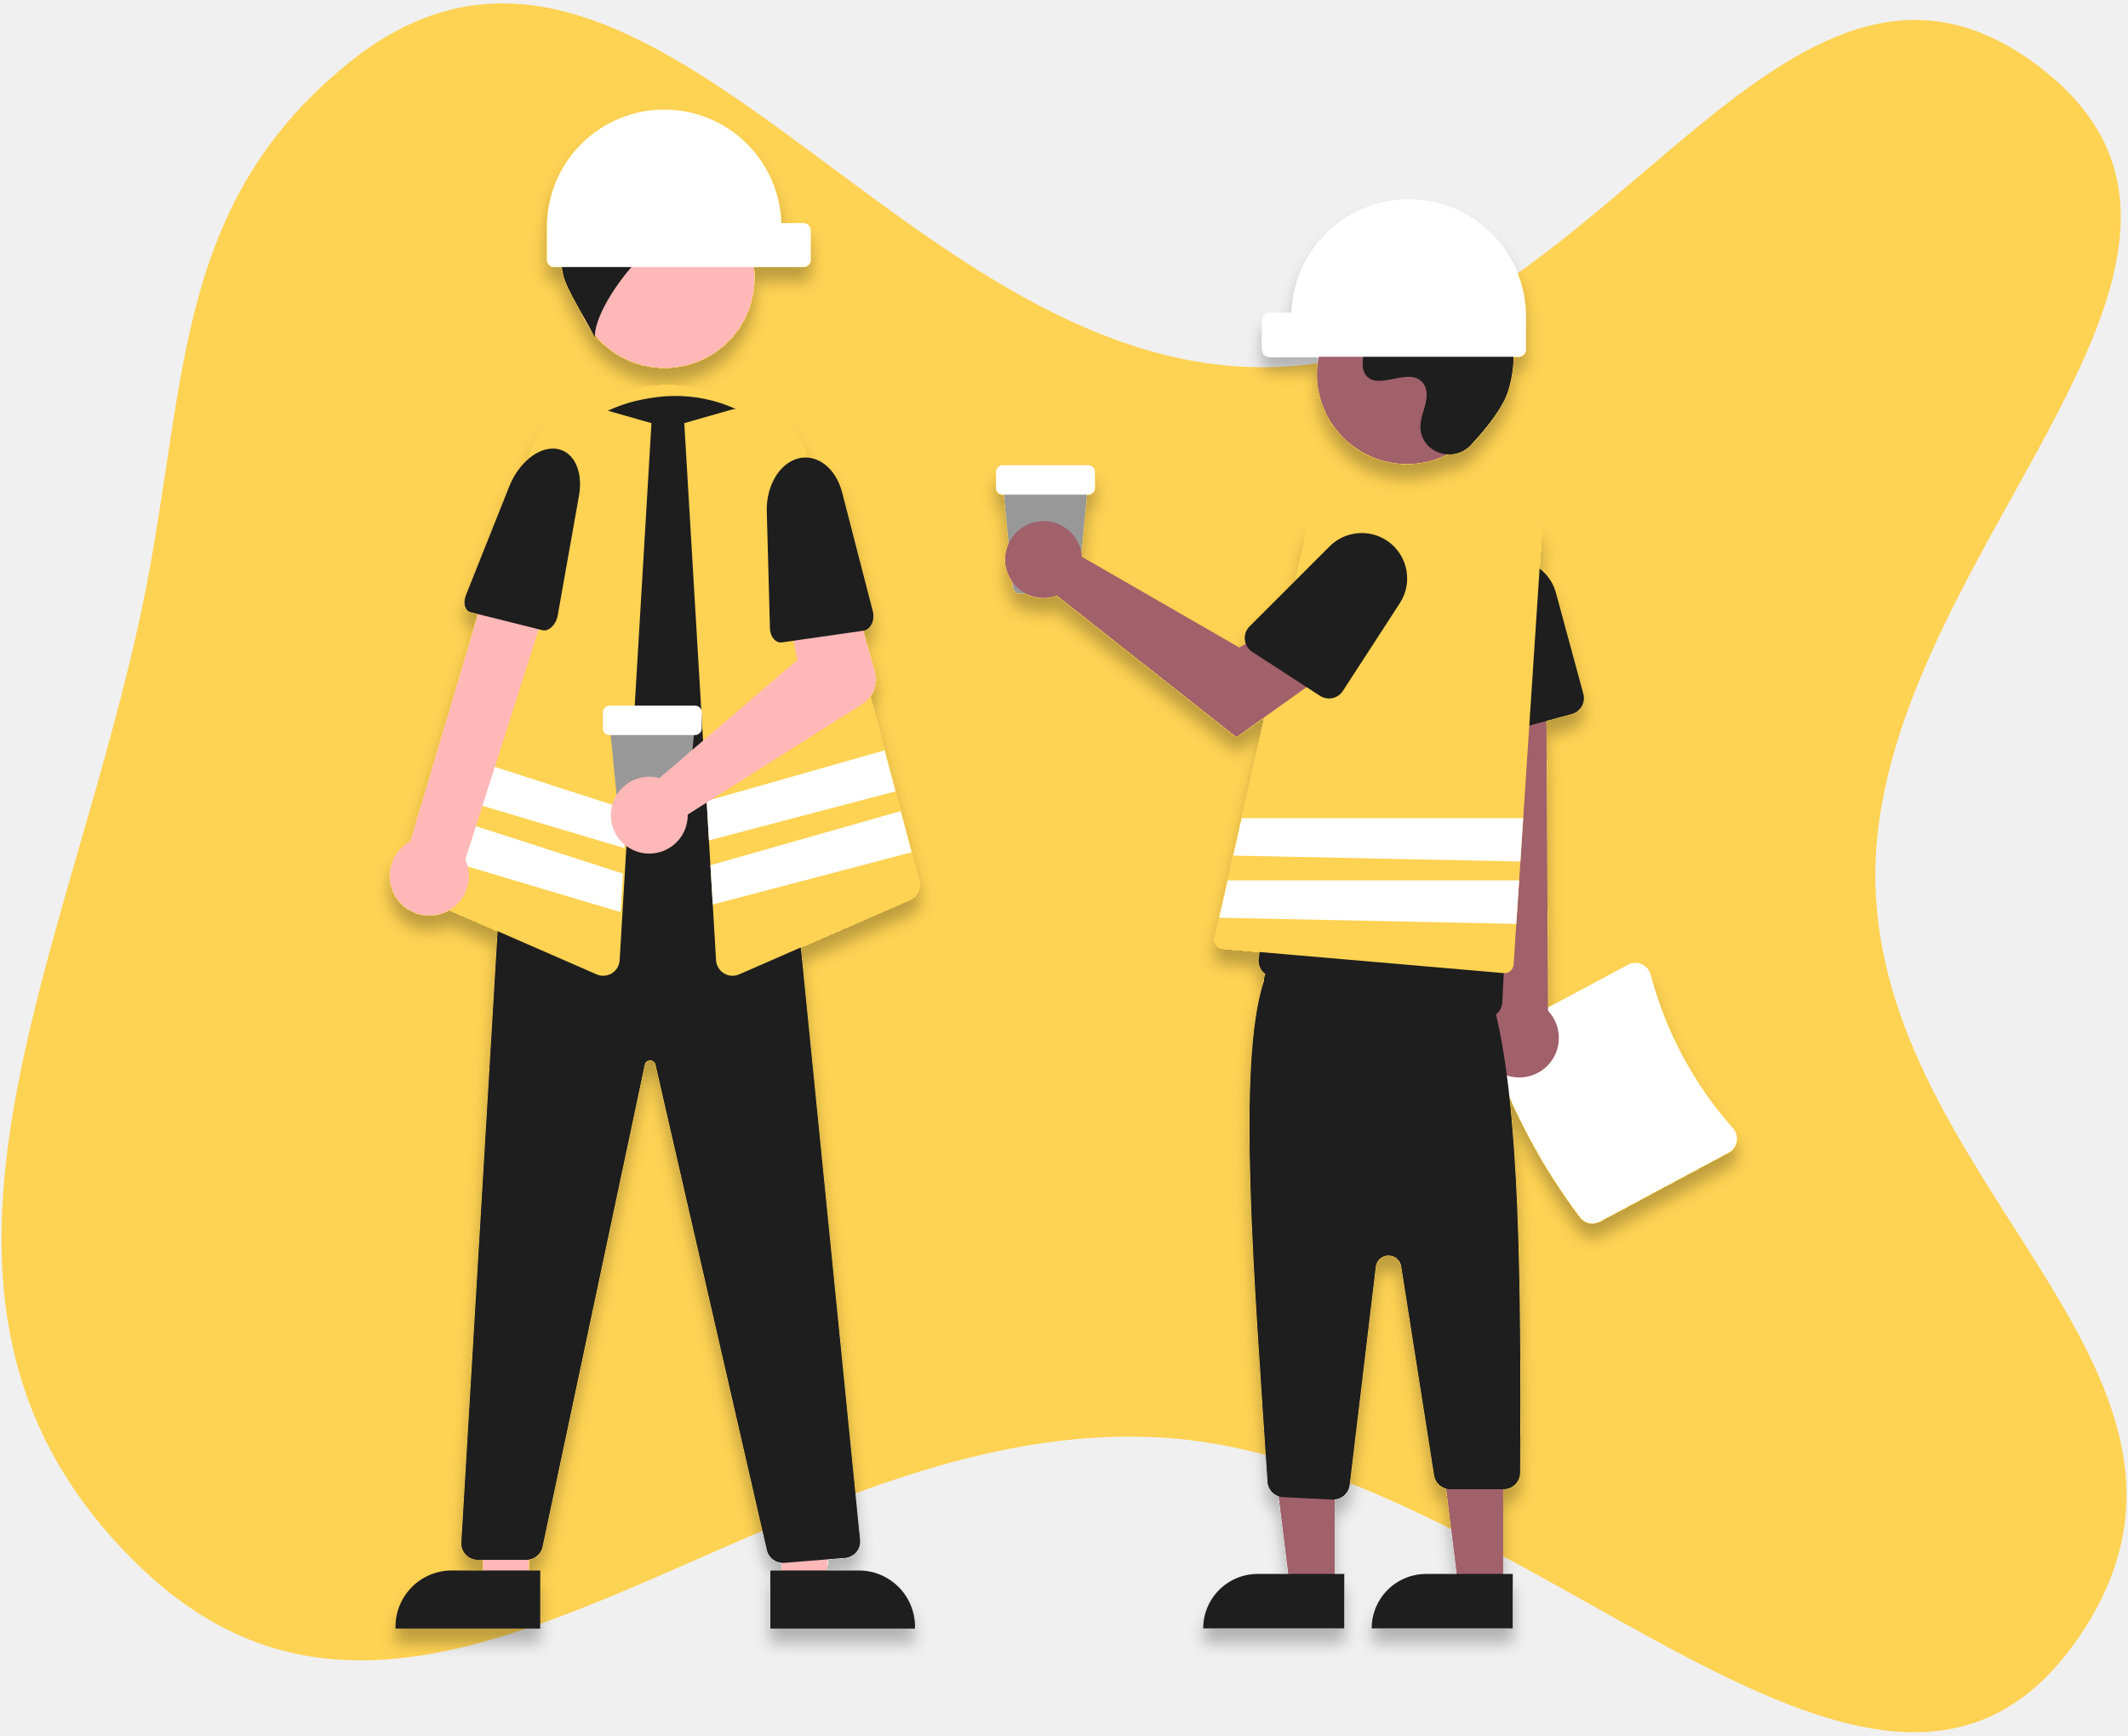
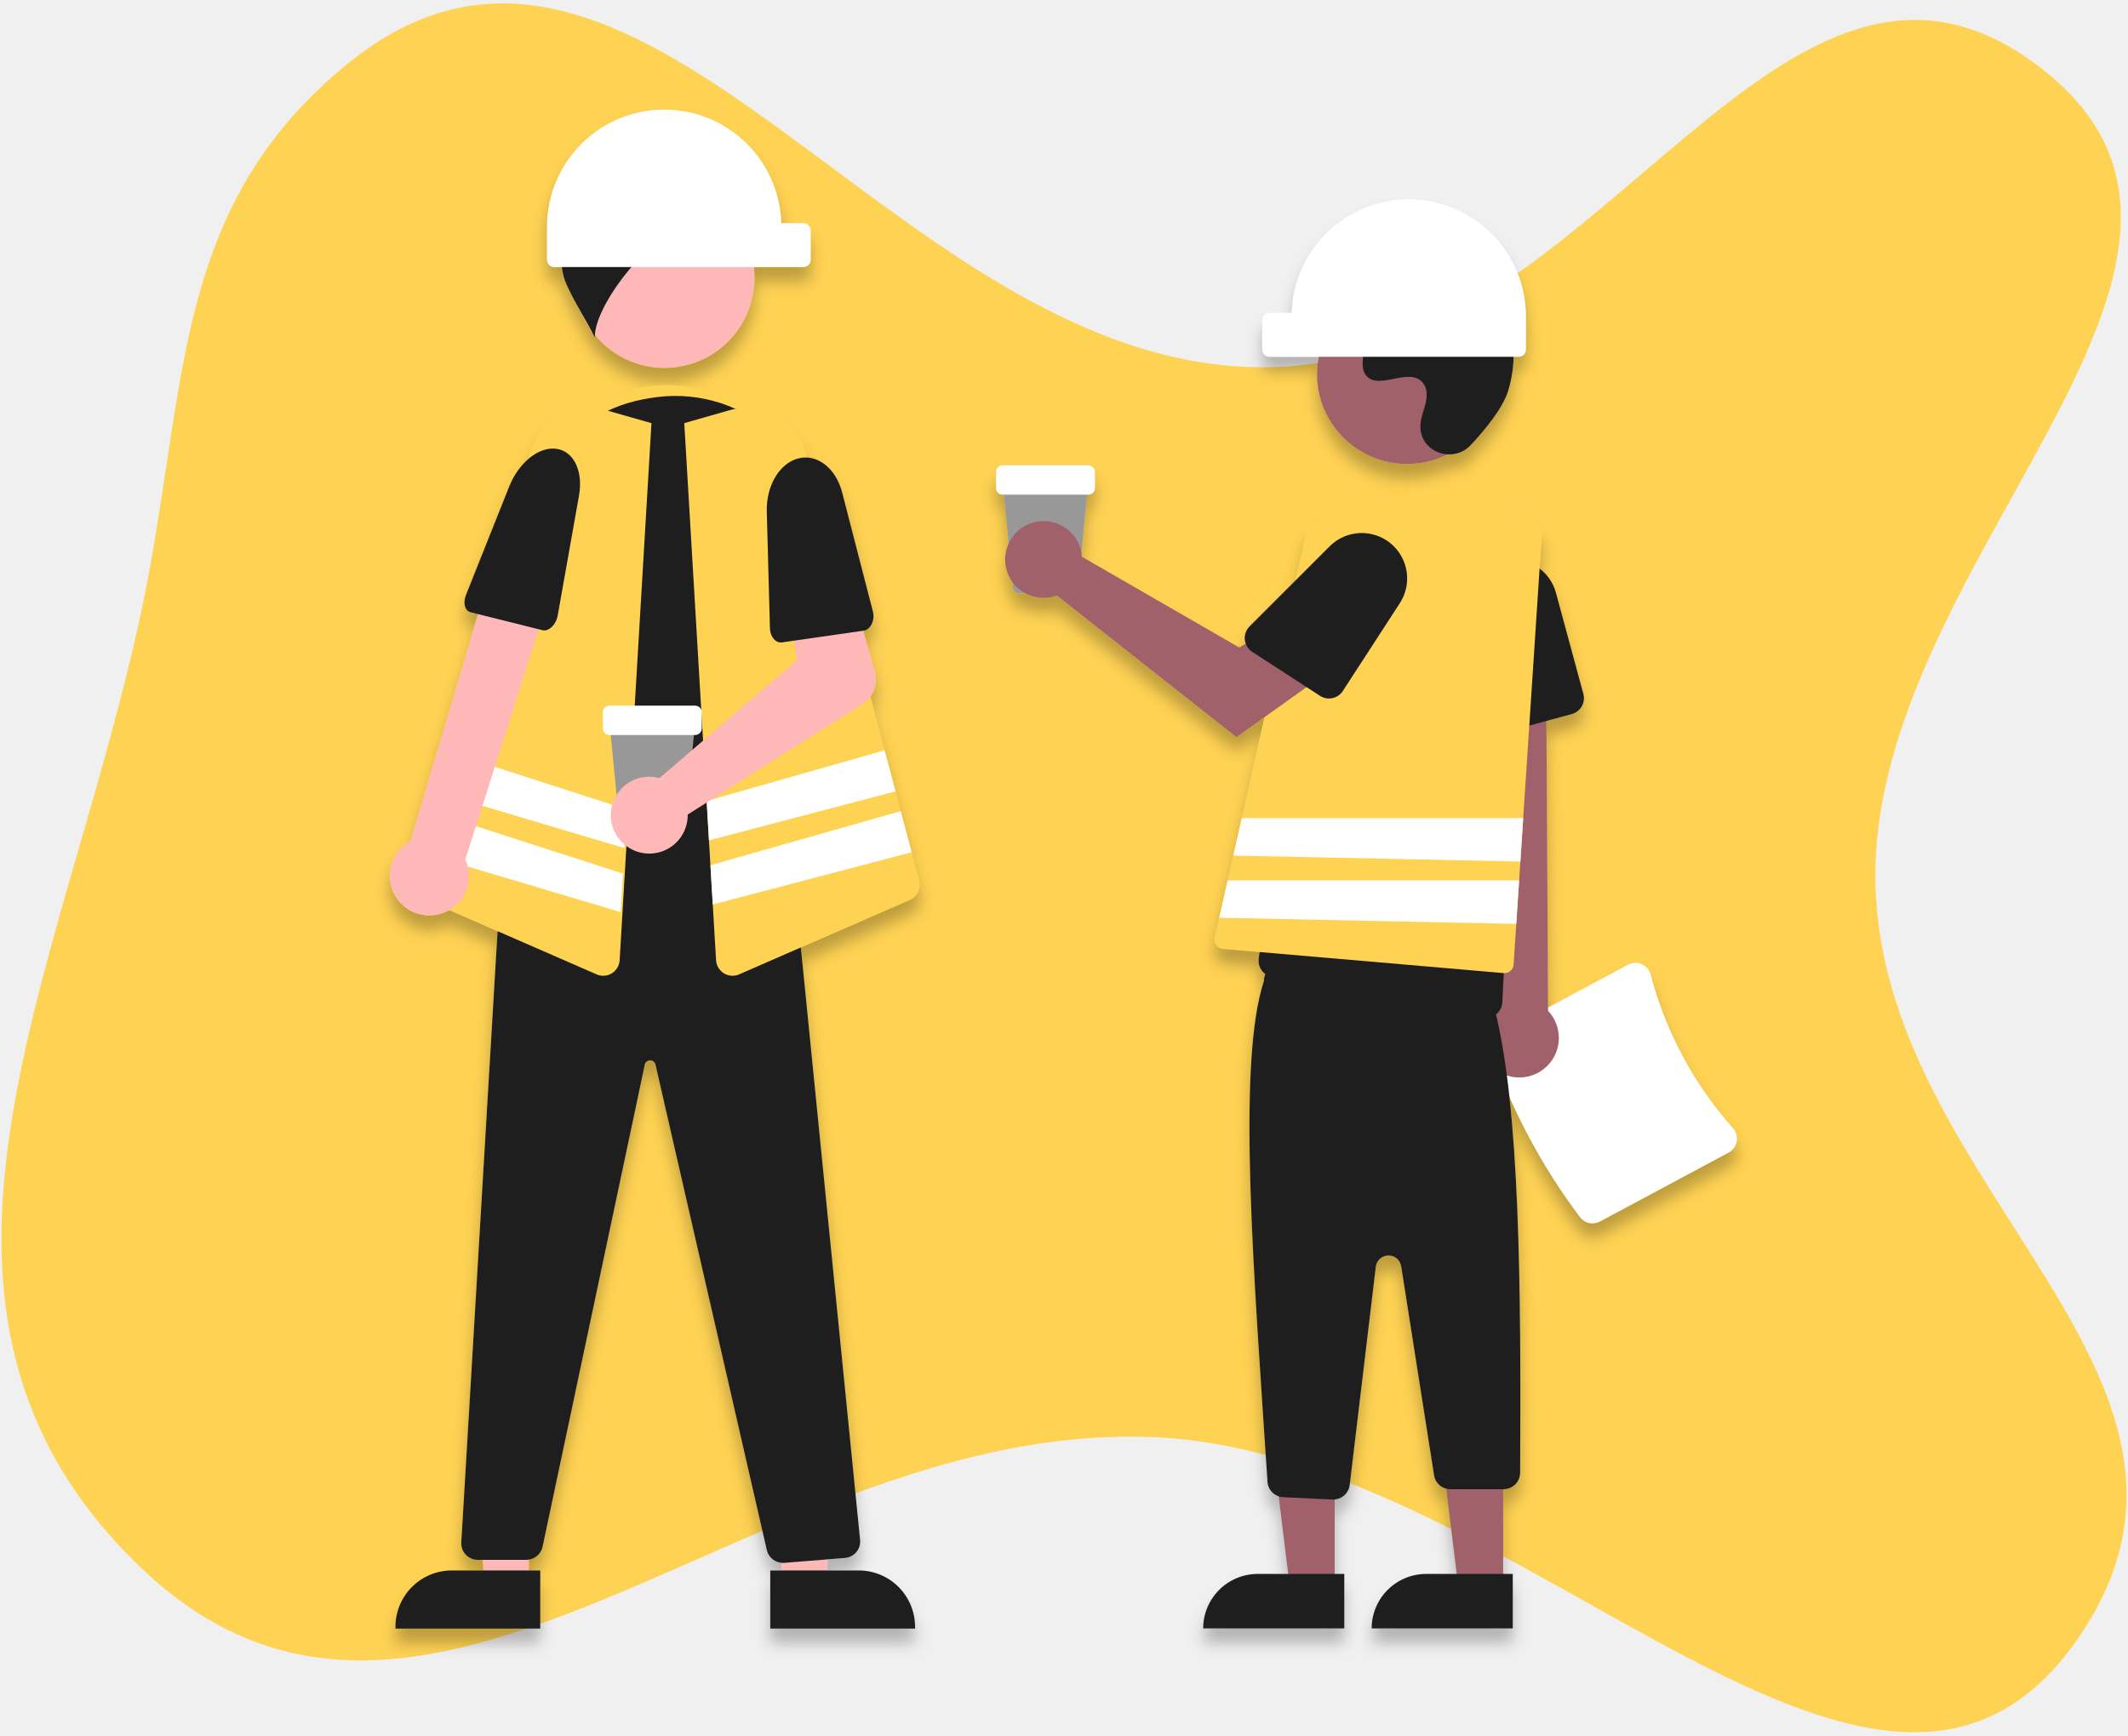
<svg xmlns="http://www.w3.org/2000/svg" width="581" height="474" viewBox="0 0 581 474" fill="none">
  <path d="M569.302 444.496C514.956 529.926 416.452 397 315.302 392.496C206.185 387.639 116.184 503.576 37.813 427.496C-34.2 357.588 16.063 268.476 37.813 170.496C51.631 108.251 45.389 57.792 94.802 17.496C176.709 -49.299 247.171 108.003 352.557 99.996C437.973 93.507 486.975 -33.502 555.802 17.496C628.451 71.327 506.978 154.614 512.181 244.883C516.846 325.832 612.822 376.083 569.302 444.496Z" fill="#FED253" />
  <g filter="url(#filter0_d_525_1232)">
    <path d="M292.511 162.086H278.375C277.921 162.087 277.484 161.919 277.148 161.614C276.812 161.31 276.602 160.89 276.559 160.439L273.73 131.437H297.156L294.326 160.438C294.284 160.89 294.074 161.309 293.738 161.614C293.402 161.919 292.964 162.087 292.511 162.086V162.086Z" fill="#989898" />
    <path d="M297.119 135.086H273.767C273.284 135.085 272.82 134.893 272.478 134.551C272.136 134.209 271.943 133.745 271.943 133.261V128.883C271.943 128.399 272.136 127.936 272.478 127.594C272.82 127.252 273.284 127.059 273.767 127.059H297.119C297.602 127.059 298.066 127.252 298.408 127.594C298.75 127.936 298.942 128.399 298.943 128.883V133.261C298.942 133.745 298.75 134.209 298.408 134.551C298.066 134.893 297.602 135.085 297.119 135.086V135.086Z" fill="white" />
    <path d="M213.343 130.93H157.343V113.93C175.039 101.616 190.718 102.686 211.343 114.93L213.343 130.93Z" fill="#FED253" />
    <path d="M144.376 432.887L132.116 432.886L130.283 385.598L144.378 385.599L144.376 432.887Z" fill="#FFB8B8" />
    <path d="M147.502 444.771L107.971 444.77V444.27C107.971 442.249 108.369 440.248 109.143 438.381C109.916 436.515 111.049 434.818 112.478 433.39C113.907 431.961 115.603 430.828 117.47 430.054C119.337 429.281 121.337 428.883 123.358 428.883H123.359L147.503 428.884L147.502 444.771Z" fill="#1E1E1E" />
    <path d="M213.429 432.887L225.689 432.886L227.522 385.598L213.427 385.599L213.429 432.887Z" fill="#FFB8B8" />
    <path d="M210.302 428.884L234.446 428.883H234.447C236.467 428.883 238.468 429.281 240.335 430.054C242.202 430.828 243.898 431.961 245.327 433.39C246.756 434.818 247.889 436.515 248.662 438.381C249.435 440.248 249.833 442.249 249.833 444.27V444.77L210.303 444.771L210.302 428.884Z" fill="#1E1E1E" />
    <path d="M213.751 426.826C212.728 426.823 211.737 426.473 210.939 425.833C210.14 425.193 209.583 424.302 209.357 423.304L178.971 290.765C178.904 290.428 178.721 290.126 178.453 289.911C178.185 289.696 177.85 289.583 177.507 289.591H177.499C177.154 289.585 176.819 289.701 176.551 289.918C176.284 290.136 176.103 290.441 176.039 290.78L148.134 422.425C147.917 423.432 147.362 424.335 146.561 424.983C145.76 425.632 144.762 425.988 143.732 425.991H130.439C129.826 425.991 129.219 425.866 128.656 425.623C128.093 425.38 127.585 425.024 127.165 424.578C126.744 424.132 126.419 423.604 126.21 423.028C126 422.451 125.911 421.838 125.947 421.226L135.848 254.37L139.832 253.192L139.907 253.193L218.165 253.877L234.832 420.549C234.891 421.144 234.83 421.744 234.654 422.314C234.477 422.885 234.189 423.415 233.806 423.873C233.423 424.331 232.952 424.709 232.422 424.983C231.891 425.257 231.311 425.423 230.716 425.471L214.112 426.812C213.991 426.822 213.871 426.826 213.751 426.826Z" fill="#1E1E1E" />
    <path d="M181.434 100.462C194.999 100.462 205.995 89.466 205.995 75.901C205.995 62.337 194.999 51.34 181.434 51.34C167.869 51.34 156.873 62.337 156.873 75.901C156.873 89.466 167.869 100.462 181.434 100.462Z" fill="#FFB8B8" />
    <path d="M166.388 272.664C162.079 272.718 157.787 272.114 153.66 270.873C149.99 269.766 146.585 267.92 143.654 265.448C140.724 262.976 138.331 259.93 136.622 256.498C136.081 255.466 135.96 254.263 136.287 253.144C138.996 243.899 152.086 195.843 143.734 157.641C142.555 152.334 142.457 146.844 143.446 141.498C144.435 136.153 146.49 131.061 149.489 126.527C152.418 122.028 156.224 118.166 160.678 115.169C165.133 112.173 170.145 110.105 175.416 109.088L175.416 109.087C176.801 108.817 178.194 108.595 179.555 108.427C185.382 107.71 191.295 108.289 196.872 110.124C202.448 111.959 207.551 115.004 211.813 119.04C216.202 123.156 219.627 128.192 221.843 133.786C224.058 139.381 225.01 145.396 224.629 151.401L218.21 254.405C218.166 255.177 217.921 255.924 217.501 256.573C217.08 257.223 216.498 257.751 215.812 258.108C208.419 261.982 186.212 272.664 166.388 272.664Z" fill="#1E1E1E" />
    <path d="M209.18 57.822C206.629 51.41 201.956 46.067 195.94 42.685C189.925 39.303 182.932 38.087 176.128 39.238L183.872 45.496C174.25 45.82 164.122 45.131 157.252 51.876C159.439 51.815 162.306 56.493 164.493 56.432C160.404 56.513 156.696 59.386 154.89 63.055C153.217 66.825 152.826 71.039 153.776 75.052C154.584 79.062 160.744 88.454 162.402 92.193C162.117 82.422 181.352 59.118 190.744 61.55C185.972 63.321 181.831 66.465 178.844 70.586C185.234 67.361 192.46 66.178 199.545 67.198C201.162 67.569 202.831 67.663 204.48 67.475C205.49 67.275 206.433 66.819 207.217 66.151C208.001 65.483 208.601 64.626 208.959 63.66C209.318 62.694 209.422 61.653 209.263 60.635C209.105 59.617 208.687 58.657 208.052 57.846L209.18 57.822Z" fill="#1E1E1E" />
    <path d="M164.696 266.479C164.075 266.478 163.462 266.348 162.894 266.099L116.293 245.759C115.303 245.334 114.5 244.567 114.031 243.597C113.562 242.628 113.459 241.521 113.74 240.482L144.59 123.943C145.164 121.774 146.164 119.742 147.532 117.965C148.901 116.188 150.61 114.701 152.56 113.593C154.51 112.484 156.662 111.776 158.889 111.509C161.116 111.243 163.374 111.423 165.531 112.039L177.866 115.56L169.182 262.24C169.138 262.964 168.919 263.666 168.546 264.288C168.172 264.909 167.654 265.431 167.036 265.81C166.333 266.246 165.523 266.477 164.696 266.479V266.479Z" fill="#FED253" />
    <path d="M250.943 240.48L248.893 232.75L245.923 221.51L244.493 216.12L241.523 204.91L220.093 123.94C219.522 121.771 218.522 119.738 217.154 117.96C215.786 116.182 214.077 114.695 212.126 113.586C210.176 112.478 208.023 111.77 205.796 111.505C203.568 111.239 201.31 111.421 199.153 112.04L186.823 115.56L192.933 218.73L193.563 229.5L193.963 236.29V236.3L194.603 247.01L195.503 262.24C195.577 263.384 196.081 264.457 196.914 265.244C197.747 266.031 198.847 266.472 199.993 266.48C200.613 266.477 201.225 266.347 201.793 266.1L248.393 245.76C249.384 245.336 250.187 244.568 250.656 243.597C251.125 242.627 251.227 241.52 250.943 240.48V240.48Z" fill="#FED253" />
    <path d="M244.493 216.12L193.564 229.5L192.933 218.73L241.524 204.91L244.493 216.12Z" fill="white" />
    <path d="M248.893 232.751L194.603 247.01L193.964 236.3V236.29L245.924 221.51L248.893 232.751Z" fill="white" />
    <path d="M171.124 221.05L170.493 231.62L120.544 216.74L123.473 205.68L171.124 221.05Z" fill="white" />
    <path d="M170.083 238.58L119.113 222.13L116.183 233.22L169.463 249.09L170.083 238.58Z" fill="white" />
    <path d="M120.002 249.634C121.521 249.238 122.936 248.513 124.145 247.511C125.354 246.508 126.329 245.253 127 243.833C127.672 242.414 128.024 240.864 128.032 239.294C128.039 237.723 127.703 236.17 127.045 234.744L151.007 159.518L134.016 155.959L112.047 229.713C109.724 230.976 107.945 233.047 107.047 235.534C106.15 238.021 106.195 240.751 107.176 243.207C108.156 245.662 110.004 247.673 112.368 248.858C114.731 250.042 117.448 250.319 120.002 249.634V249.634Z" fill="#FFB8B8" />
    <path d="M151.673 122.536C156.552 123.034 159.296 128.52 158.083 135.35L152.262 168.129C151.825 170.586 149.803 172.531 148.122 172.111L128.432 167.189C126.917 166.81 126.359 164.658 127.217 162.504L139.038 132.85C141.605 126.411 146.942 122.054 151.673 122.536Z" fill="#1E1E1E" />
    <path d="M181.343 29.93C189.656 29.931 197.642 33.167 203.61 38.954C209.578 44.74 213.06 52.622 213.318 60.93H219.343C219.874 60.93 220.382 61.141 220.758 61.516C221.133 61.891 221.343 62.4 221.343 62.93V70.93C221.343 71.461 221.133 71.969 220.758 72.345C220.382 72.72 219.874 72.93 219.343 72.93H151.343C150.813 72.93 150.304 72.72 149.929 72.345C149.554 71.969 149.343 71.461 149.343 70.93V61.93C149.343 57.728 150.171 53.567 151.779 49.684C153.387 45.802 155.744 42.274 158.716 39.303C161.687 36.331 165.215 33.974 169.097 32.366C172.98 30.758 177.141 29.93 181.343 29.93Z" fill="white" />
    <path d="M185.167 227.735H171.031C170.578 227.737 170.14 227.569 169.804 227.264C169.468 226.959 169.258 226.54 169.216 226.088L166.386 197.087H189.812L186.983 226.088C186.94 226.54 186.73 226.959 186.394 227.264C186.058 227.569 185.621 227.737 185.167 227.735V227.735Z" fill="#989898" />
    <path d="M189.775 200.735H166.424C165.94 200.735 165.476 200.542 165.134 200.2C164.792 199.858 164.6 199.395 164.599 198.911V194.533C164.6 194.049 164.792 193.585 165.134 193.243C165.476 192.901 165.94 192.709 166.424 192.708H189.775C190.259 192.709 190.722 192.901 191.064 193.243C191.406 193.585 191.599 194.049 191.599 194.533V198.911C191.599 199.395 191.406 199.858 191.064 200.2C190.722 200.542 190.259 200.735 189.775 200.735V200.735Z" fill="white" />
    <path d="M178.403 212.182C178.952 212.245 179.496 212.352 180.029 212.501L217.675 180.217L215.475 168.372L232.917 162.714L238.851 183.305C239.33 184.969 239.257 186.743 238.642 188.361C238.027 189.98 236.904 191.355 235.441 192.281L187.764 222.451C187.798 224.582 187.182 226.674 185.998 228.446C184.814 230.219 183.119 231.59 181.138 232.375C179.156 233.161 176.982 233.325 174.905 232.845C172.828 232.365 170.947 231.265 169.511 229.689C168.075 228.114 167.152 226.139 166.866 224.026C166.58 221.914 166.944 219.765 167.909 217.864C168.874 215.964 170.395 214.402 172.27 213.387C174.144 212.372 176.283 211.952 178.403 212.182V212.182Z" fill="#FFB8B8" />
    <path d="M217.773 125.244C222.985 123.785 228.192 127.751 229.937 134.509L238.31 166.94C238.938 169.371 237.719 171.954 235.815 172.228L213.508 175.437C211.792 175.683 210.279 173.923 210.216 171.605L209.35 139.692C209.162 132.761 212.72 126.658 217.773 125.244Z" fill="#1E1E1E" />
    <path d="M431.388 332.401C421.117 318.739 412.998 303.587 407.312 287.469C406.983 286.505 407.007 285.455 407.379 284.507C407.751 283.558 408.447 282.772 409.344 282.289L444.49 263.458C445.058 263.151 445.689 262.978 446.335 262.951C446.98 262.925 447.624 263.047 448.215 263.307C448.818 263.568 449.353 263.964 449.779 264.464C450.206 264.964 450.512 265.554 450.676 266.191C454.767 281.722 462.456 296.073 473.122 308.081C473.561 308.57 473.883 309.153 474.063 309.785C474.243 310.416 474.276 311.081 474.16 311.728C474.049 312.364 473.794 312.967 473.414 313.49C473.035 314.013 472.541 314.443 471.971 314.746L436.826 333.578C435.927 334.057 434.887 334.202 433.891 333.986C432.895 333.771 432.008 333.209 431.388 332.401V332.401Z" fill="white" />
    <path d="M433.786 330.598C433.975 330.834 434.241 330.997 434.537 331.058C434.833 331.119 435.141 331.075 435.408 330.933L470.554 312.101C470.724 312.012 470.872 311.885 470.985 311.729C471.099 311.574 471.174 311.394 471.206 311.204C471.243 311.004 471.233 310.798 471.176 310.602C471.12 310.406 471.019 310.227 470.881 310.076C459.901 297.714 451.985 282.941 447.774 266.951C447.726 266.754 447.632 266.57 447.5 266.415C447.369 266.26 447.203 266.137 447.016 266.056C446.84 265.978 446.648 265.941 446.456 265.949C446.263 265.957 446.075 266.009 445.906 266.102L410.761 284.934C410.495 285.078 410.287 285.31 410.174 285.591C410.061 285.871 410.05 286.183 410.142 286.471C415.726 302.3 423.7 317.182 433.786 330.598V330.598Z" fill="white" />
    <path d="M446.797 290.332L427.655 298.782C426.927 299.102 426.102 299.121 425.36 298.833C424.619 298.546 424.021 297.976 423.699 297.249L423.226 296.176C422.905 295.448 422.887 294.623 423.174 293.881C423.462 293.14 424.032 292.542 424.759 292.22L443.9 283.771C444.628 283.45 445.454 283.432 446.195 283.719C446.937 284.007 447.534 284.577 447.856 285.304L448.33 286.376C448.65 287.104 448.669 287.93 448.381 288.671C448.094 289.413 447.524 290.01 446.797 290.332V290.332Z" fill="white" />
    <path d="M453.797 303.332L434.655 311.782C433.927 312.102 433.102 312.121 432.36 311.833C431.619 311.546 431.021 310.976 430.699 310.249L430.226 309.176C429.905 308.448 429.887 307.623 430.174 306.881C430.462 306.14 431.032 305.542 431.759 305.22L450.9 296.771C451.628 296.45 452.454 296.432 453.195 296.719C453.937 297.007 454.534 297.577 454.856 298.304L455.33 299.376C455.65 300.104 455.669 300.93 455.381 301.671C455.094 302.413 454.524 303.01 453.797 303.332V303.332Z" fill="white" />
    <path d="M408.904 292.5C407.583 291.65 406.464 290.521 405.627 289.193C404.789 287.864 404.254 286.368 404.057 284.81C403.86 283.252 404.008 281.669 404.489 280.174C404.97 278.679 405.773 277.308 406.841 276.157L398.769 161.599L422.022 163.854L422.661 276.041C424.475 277.964 425.522 280.486 425.601 283.129C425.681 285.772 424.788 288.352 423.093 290.381C421.397 292.41 419.016 293.746 416.401 294.137C413.786 294.527 411.118 293.945 408.904 292.5L408.904 292.5Z" fill="#A0616A" />
    <path d="M404.033 200.092C403.488 199.701 403.038 199.192 402.717 198.603C402.395 198.015 402.209 197.361 402.174 196.691L400.47 165.815C400.301 162.756 401.271 159.743 403.193 157.357C405.114 154.971 407.851 153.38 410.876 152.893C413.9 152.405 416.998 153.054 419.572 154.715C422.147 156.376 424.015 158.932 424.816 161.889L432.301 189.493C432.612 190.645 432.453 191.873 431.86 192.908C431.266 193.943 430.287 194.701 429.135 195.014L407.845 200.787C407.198 200.964 406.52 200.993 405.86 200.873C405.2 200.752 404.576 200.486 404.033 200.092V200.092Z" fill="#1E1E1E" />
    <path d="M364.401 433.339H352.141L346.309 386.051H364.403L364.401 433.339Z" fill="#A0616A" />
    <path d="M343.384 429.835H367.028V444.722H328.497C328.497 442.767 328.882 440.831 329.63 439.025C330.378 437.219 331.475 435.578 332.857 434.195C334.24 432.813 335.881 431.716 337.687 430.968C339.493 430.22 341.429 429.835 343.384 429.835V429.835Z" fill="#1E1E1E" />
    <path d="M410.401 433.339H398.141L392.309 386.051H410.403L410.401 433.339Z" fill="#A0616A" />
    <path d="M389.384 429.835H413.028V444.722H374.497C374.497 442.767 374.882 440.831 375.63 439.025C376.378 437.219 377.475 435.578 378.857 434.195C380.24 432.813 381.881 431.716 383.687 430.968C385.493 430.22 387.429 429.835 389.384 429.835Z" fill="#1E1E1E" />
    <path d="M363.822 409.516L350.325 408.872C349.176 408.818 348.091 408.325 347.293 407.494C346.496 406.664 346.047 405.56 346.039 404.409C342.481 349.49 337.554 290.602 345.098 267.853C345.093 267.204 345.229 266.563 345.495 265.972C345.762 265.381 346.153 264.855 346.641 264.429C347.13 264.003 347.705 263.687 348.327 263.504C348.948 263.321 349.603 263.274 350.244 263.367L404.238 271.205C405.305 271.355 406.282 271.884 406.99 272.696C407.698 273.508 408.089 274.548 408.091 275.625C414.985 302.562 415.296 351.407 415.036 402.159C415.04 402.753 414.927 403.342 414.703 403.892C414.479 404.442 414.148 404.942 413.73 405.363C413.311 405.785 412.814 406.119 412.266 406.348C411.717 406.576 411.129 406.693 410.536 406.693H395.986C394.912 406.698 393.873 406.316 393.057 405.619C392.241 404.921 391.703 403.954 391.54 402.893L382.563 345.825C382.432 344.99 382.003 344.231 381.356 343.688C380.708 343.144 379.886 342.854 379.041 342.869C378.196 342.885 377.385 343.206 376.758 343.772C376.131 344.339 375.731 345.114 375.63 345.953L368.504 405.556C368.37 406.648 367.842 407.653 367.019 408.383C366.196 409.113 365.135 409.518 364.035 409.522C363.965 409.522 363.893 409.52 363.822 409.516Z" fill="#1E1E1E" />
    <path d="M373.323 275.631C361.423 269.02 352.126 267.282 347.643 266.835C347.047 266.778 346.469 266.6 345.944 266.312C345.419 266.025 344.958 265.633 344.589 265.162C344.212 264.688 343.935 264.142 343.775 263.557C343.615 262.973 343.575 262.361 343.658 261.761L356.596 165.71C357.34 160.091 359.511 154.756 362.9 150.212C366.29 145.669 370.785 142.068 375.959 139.753C380.968 137.451 386.482 136.468 391.977 136.899C397.472 137.33 402.766 139.16 407.355 142.214C407.798 142.509 408.233 142.81 408.66 143.117C413.944 146.989 417.964 152.338 420.212 158.491C422.461 164.643 422.838 171.324 421.296 177.691C413.363 210.146 410.638 263.353 410.172 273.69C410.135 274.571 409.839 275.421 409.319 276.134C408.8 276.847 408.081 277.39 407.254 277.695C402.373 279.468 397.222 280.386 392.028 280.406C385.487 280.445 379.045 278.801 373.323 275.631Z" fill="#1E1E1E" />
    <path d="M384.144 126.711C397.709 126.711 408.705 115.715 408.705 102.15C408.705 88.585 397.709 77.589 384.144 77.589C370.58 77.589 359.583 88.585 359.583 102.15C359.583 115.715 370.58 126.711 384.144 126.711Z" fill="#A0616A" />
    <path d="M401.525 121.582C396.943 126.463 388.434 123.842 387.837 117.175C387.79 116.657 387.793 116.136 387.847 115.619C388.155 112.665 389.861 109.984 389.453 106.865C389.36 106.089 389.071 105.349 388.612 104.716C384.961 99.827 376.39 106.903 372.944 102.477C370.831 99.763 373.315 95.49 371.694 92.457C369.554 88.453 363.215 90.428 359.24 88.235C354.817 85.796 355.082 79.01 357.993 74.883C361.543 69.849 367.769 67.163 373.916 66.776C380.064 66.389 386.169 68.051 391.909 70.288C398.43 72.829 404.896 76.341 408.909 82.075C413.789 89.048 414.259 98.423 411.818 106.577C410.334 111.537 405.267 117.596 401.525 121.582Z" fill="#1E1E1E" />
    <path d="M420.975 145.46C420.545 143.44 416.855 140.68 411.576 138.43C403.089 134.993 393.91 133.609 384.787 134.391C375.663 135.173 366.854 138.099 359.076 142.93C358.533 142.96 358.015 143.166 357.601 143.519C357.187 143.871 356.901 144.349 356.786 144.88L339.025 223.43L336.715 233.66L335.186 240.43L332.875 250.63L331.645 256.08C331.567 256.429 331.563 256.79 331.636 257.14C331.708 257.49 331.854 257.82 332.064 258.109C332.274 258.398 332.544 258.638 332.855 258.814C333.165 258.99 333.51 259.098 333.866 259.13L410.556 265.75C410.625 265.75 410.706 265.76 410.775 265.76C411.408 265.757 412.016 265.513 412.476 265.079C412.936 264.645 413.215 264.052 413.255 263.42L413.985 252.31L414.766 240.43L415.105 235.28L415.875 223.43L420.985 145.59V145.52L420.975 145.46Z" fill="#FED253" />
    <path d="M295.141 150.405C295.263 150.944 295.343 151.493 295.38 152.045L338.337 176.827L348.779 170.816L359.91 185.388L337.573 201.309L288.565 162.646C286.566 163.386 284.389 163.499 282.325 162.972C280.26 162.444 278.404 161.301 277.005 159.693C275.606 158.085 274.729 156.09 274.492 153.972C274.255 151.854 274.668 149.713 275.676 147.836C276.685 145.958 278.241 144.432 280.138 143.461C282.035 142.489 284.183 142.118 286.296 142.397C288.409 142.676 290.387 143.592 291.967 145.022C293.547 146.452 294.654 148.33 295.141 150.405H295.141Z" fill="#A0616A" />
    <path d="M339.872 174.72C339.8 174.053 339.879 173.378 340.103 172.746C340.327 172.114 340.69 171.54 341.165 171.066L363.028 149.198C365.194 147.031 368.086 145.743 371.146 145.583C374.205 145.422 377.216 146.4 379.597 148.327C381.978 150.255 383.561 152.996 384.041 156.022C384.521 159.048 383.864 162.144 382.196 164.714L366.626 188.706C365.976 189.706 364.955 190.407 363.788 190.656C362.621 190.904 361.403 190.68 360.402 190.031L341.898 178.023C341.334 177.659 340.86 177.173 340.509 176.601C340.159 176.03 339.941 175.387 339.872 174.72Z" fill="#1E1E1E" />
    <path d="M415.875 223.43L415.105 235.28L336.715 233.66L339.025 223.43H415.875Z" fill="white" />
    <path d="M414.766 240.43L413.985 252.31L332.875 250.63L335.186 240.43H414.766Z" fill="white" />
    <path d="M384.625 54.43C376.313 54.431 368.327 57.667 362.359 63.454C356.391 69.24 352.909 77.122 352.651 85.43H346.625C346.095 85.43 345.586 85.641 345.211 86.016C344.836 86.391 344.625 86.9 344.625 87.43V95.43C344.625 95.961 344.836 96.469 345.211 96.845C345.586 97.22 346.095 97.43 346.625 97.43H414.625C415.156 97.43 415.665 97.22 416.04 96.845C416.415 96.469 416.625 95.961 416.625 95.43V86.43C416.625 82.228 415.798 78.067 414.19 74.184C412.581 70.302 410.224 66.774 407.253 63.803C404.281 60.831 400.754 58.474 396.871 56.866C392.989 55.258 388.828 54.43 384.625 54.43V54.43Z" fill="white" />
  </g>
  <defs>
    <filter id="filter0_d_525_1232" x="102.406" y="29.93" width="375.822" height="422.841" filterUnits="userSpaceOnUse" color-interpolation-filters="sRGB">
      <feFlood flood-opacity="0" result="BackgroundImageFix" />
-       <feColorMatrix in="SourceAlpha" type="matrix" values="0 0 0 0 0 0 0 0 0 0 0 0 0 0 0 0 0 0 127 0" result="hardAlpha" />
+       <feColorMatrix in="SourceAlpha" type="matrix" values="0 0 0 0 0 0 0 0 0 0 0 0 0 0 0 0 0 0 1 0" result="hardAlpha" />
      <feOffset dy="4" />
      <feGaussianBlur stdDeviation="2" />
      <feComposite in2="hardAlpha" operator="out" />
      <feColorMatrix type="matrix" values="0 0 0 0 0 0 0 0 0 0 0 0 0 0 0 0 0 0 0.25 0" />
      <feBlend mode="normal" in2="BackgroundImageFix" result="effect1_dropShadow_525_1232" />
      <feBlend mode="normal" in="SourceGraphic" in2="effect1_dropShadow_525_1232" result="shape" />
    </filter>
  </defs>
</svg>
